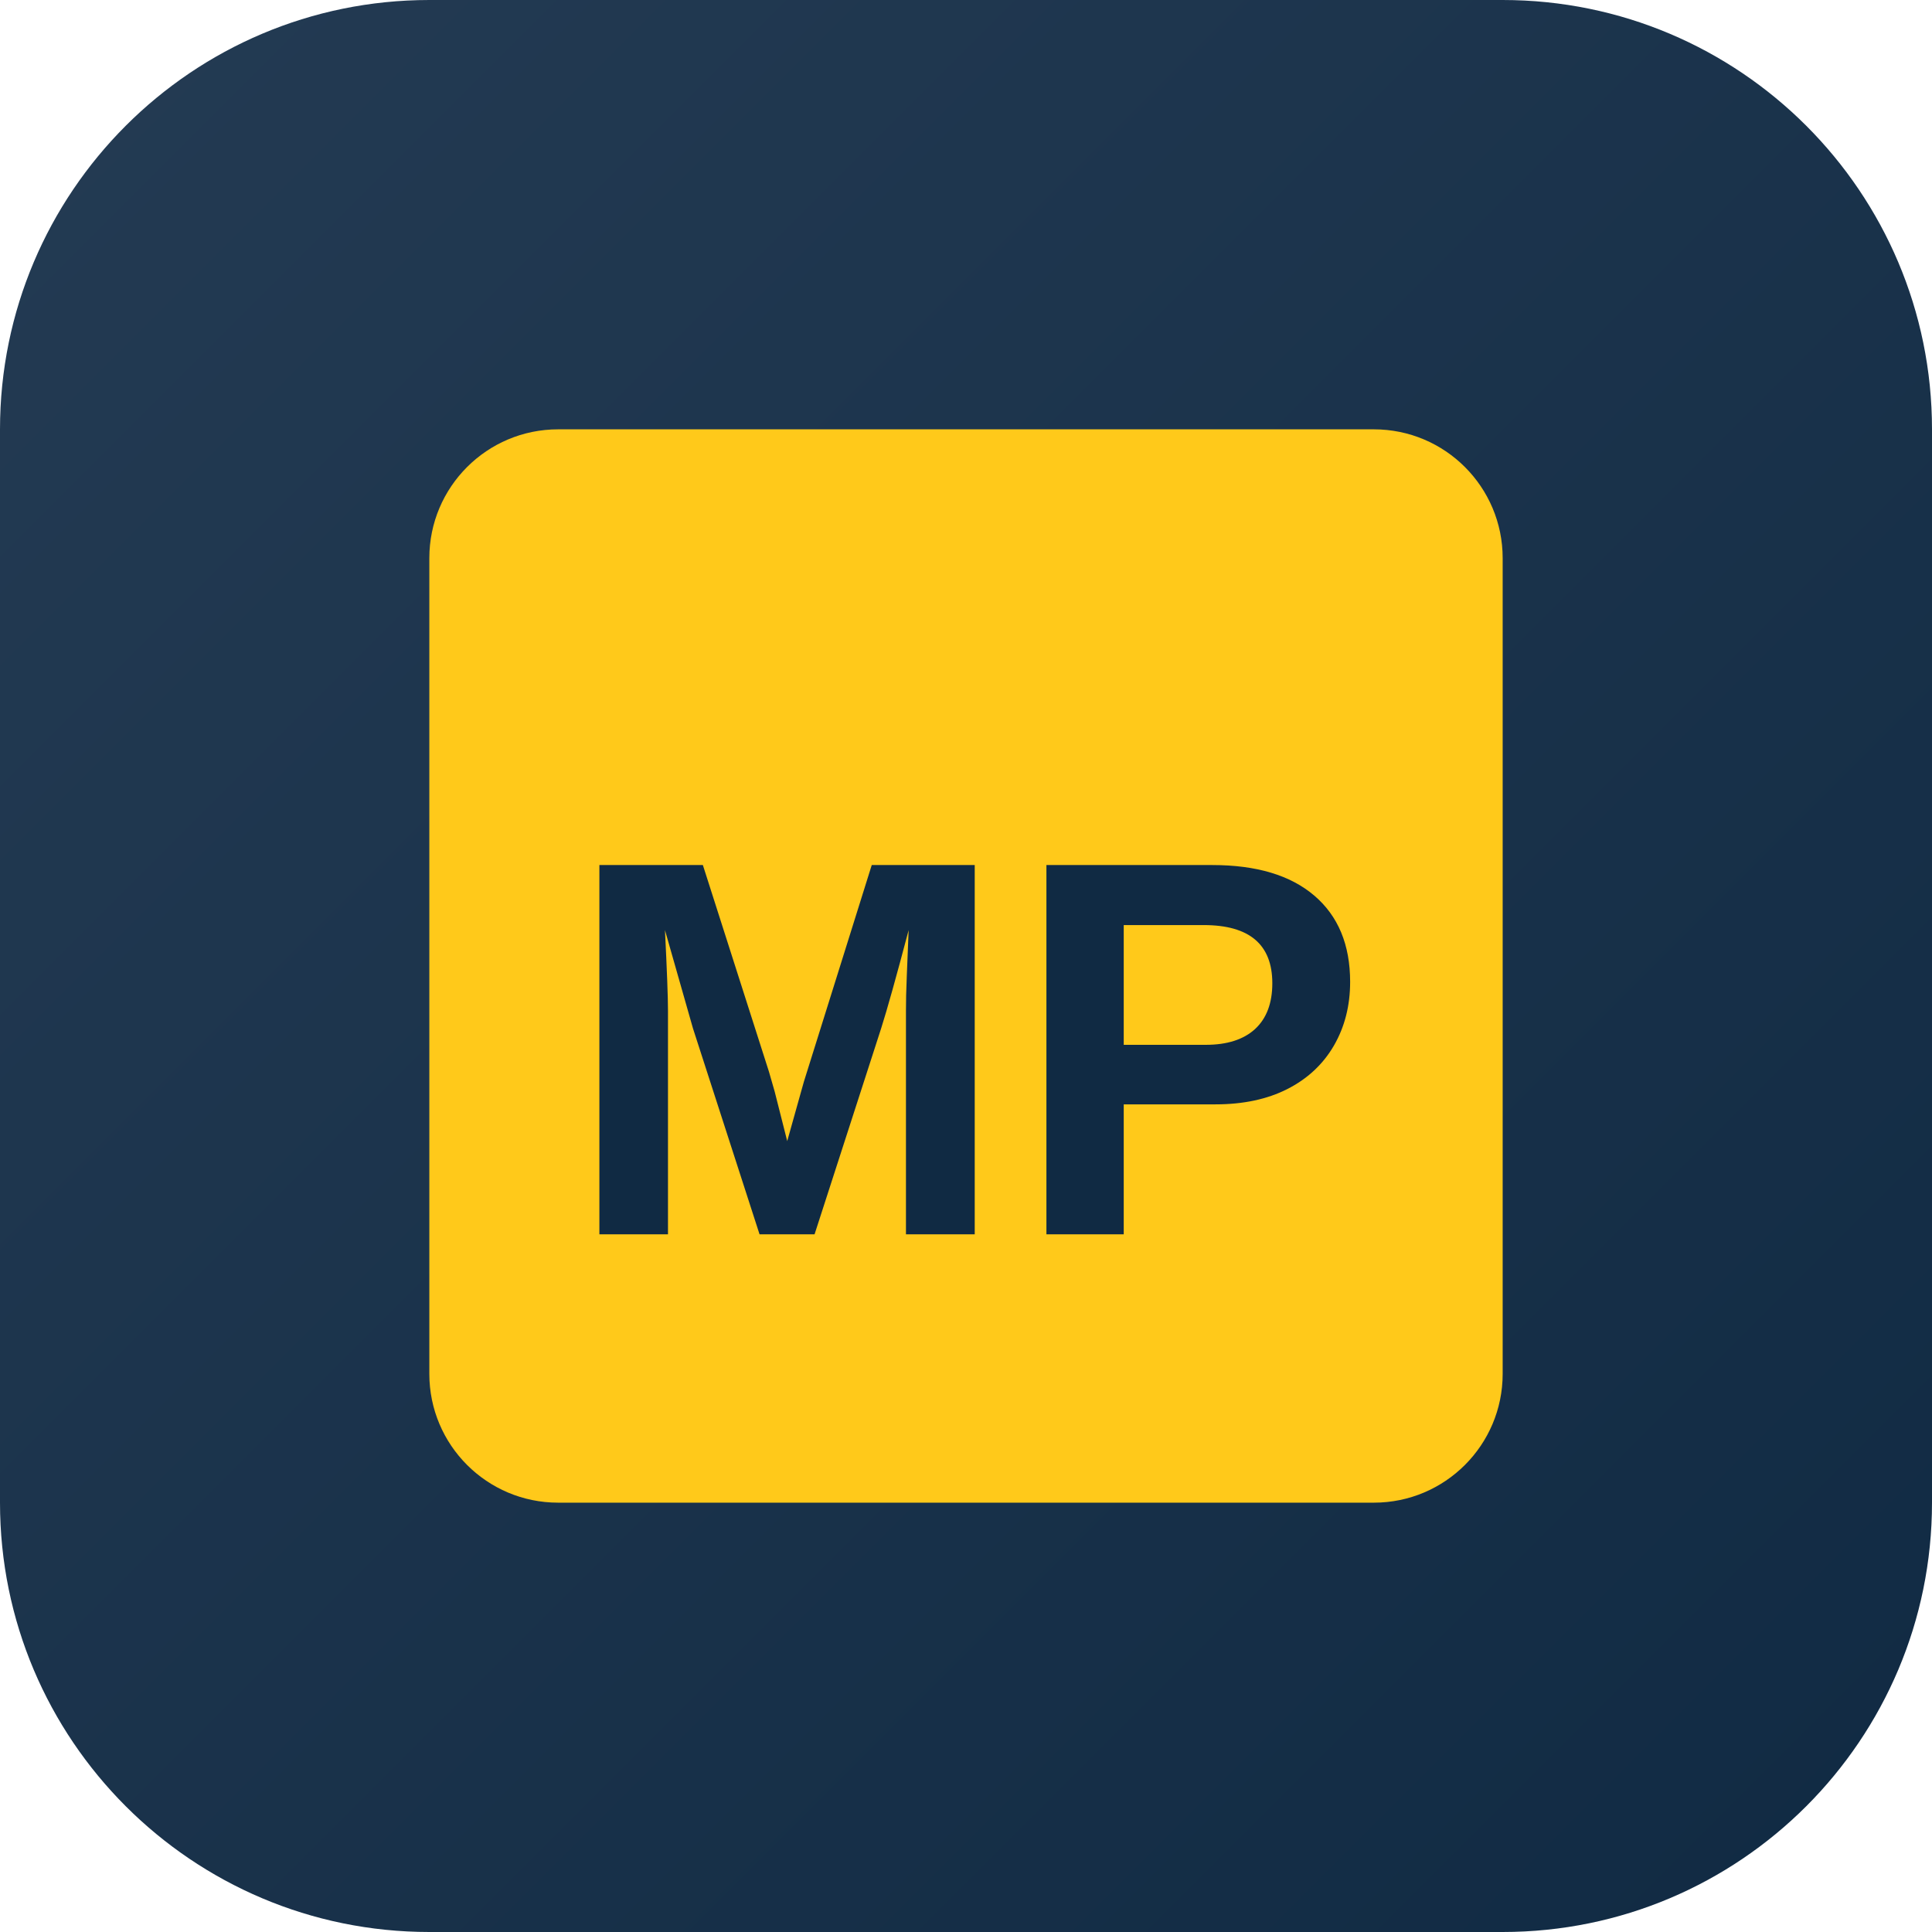
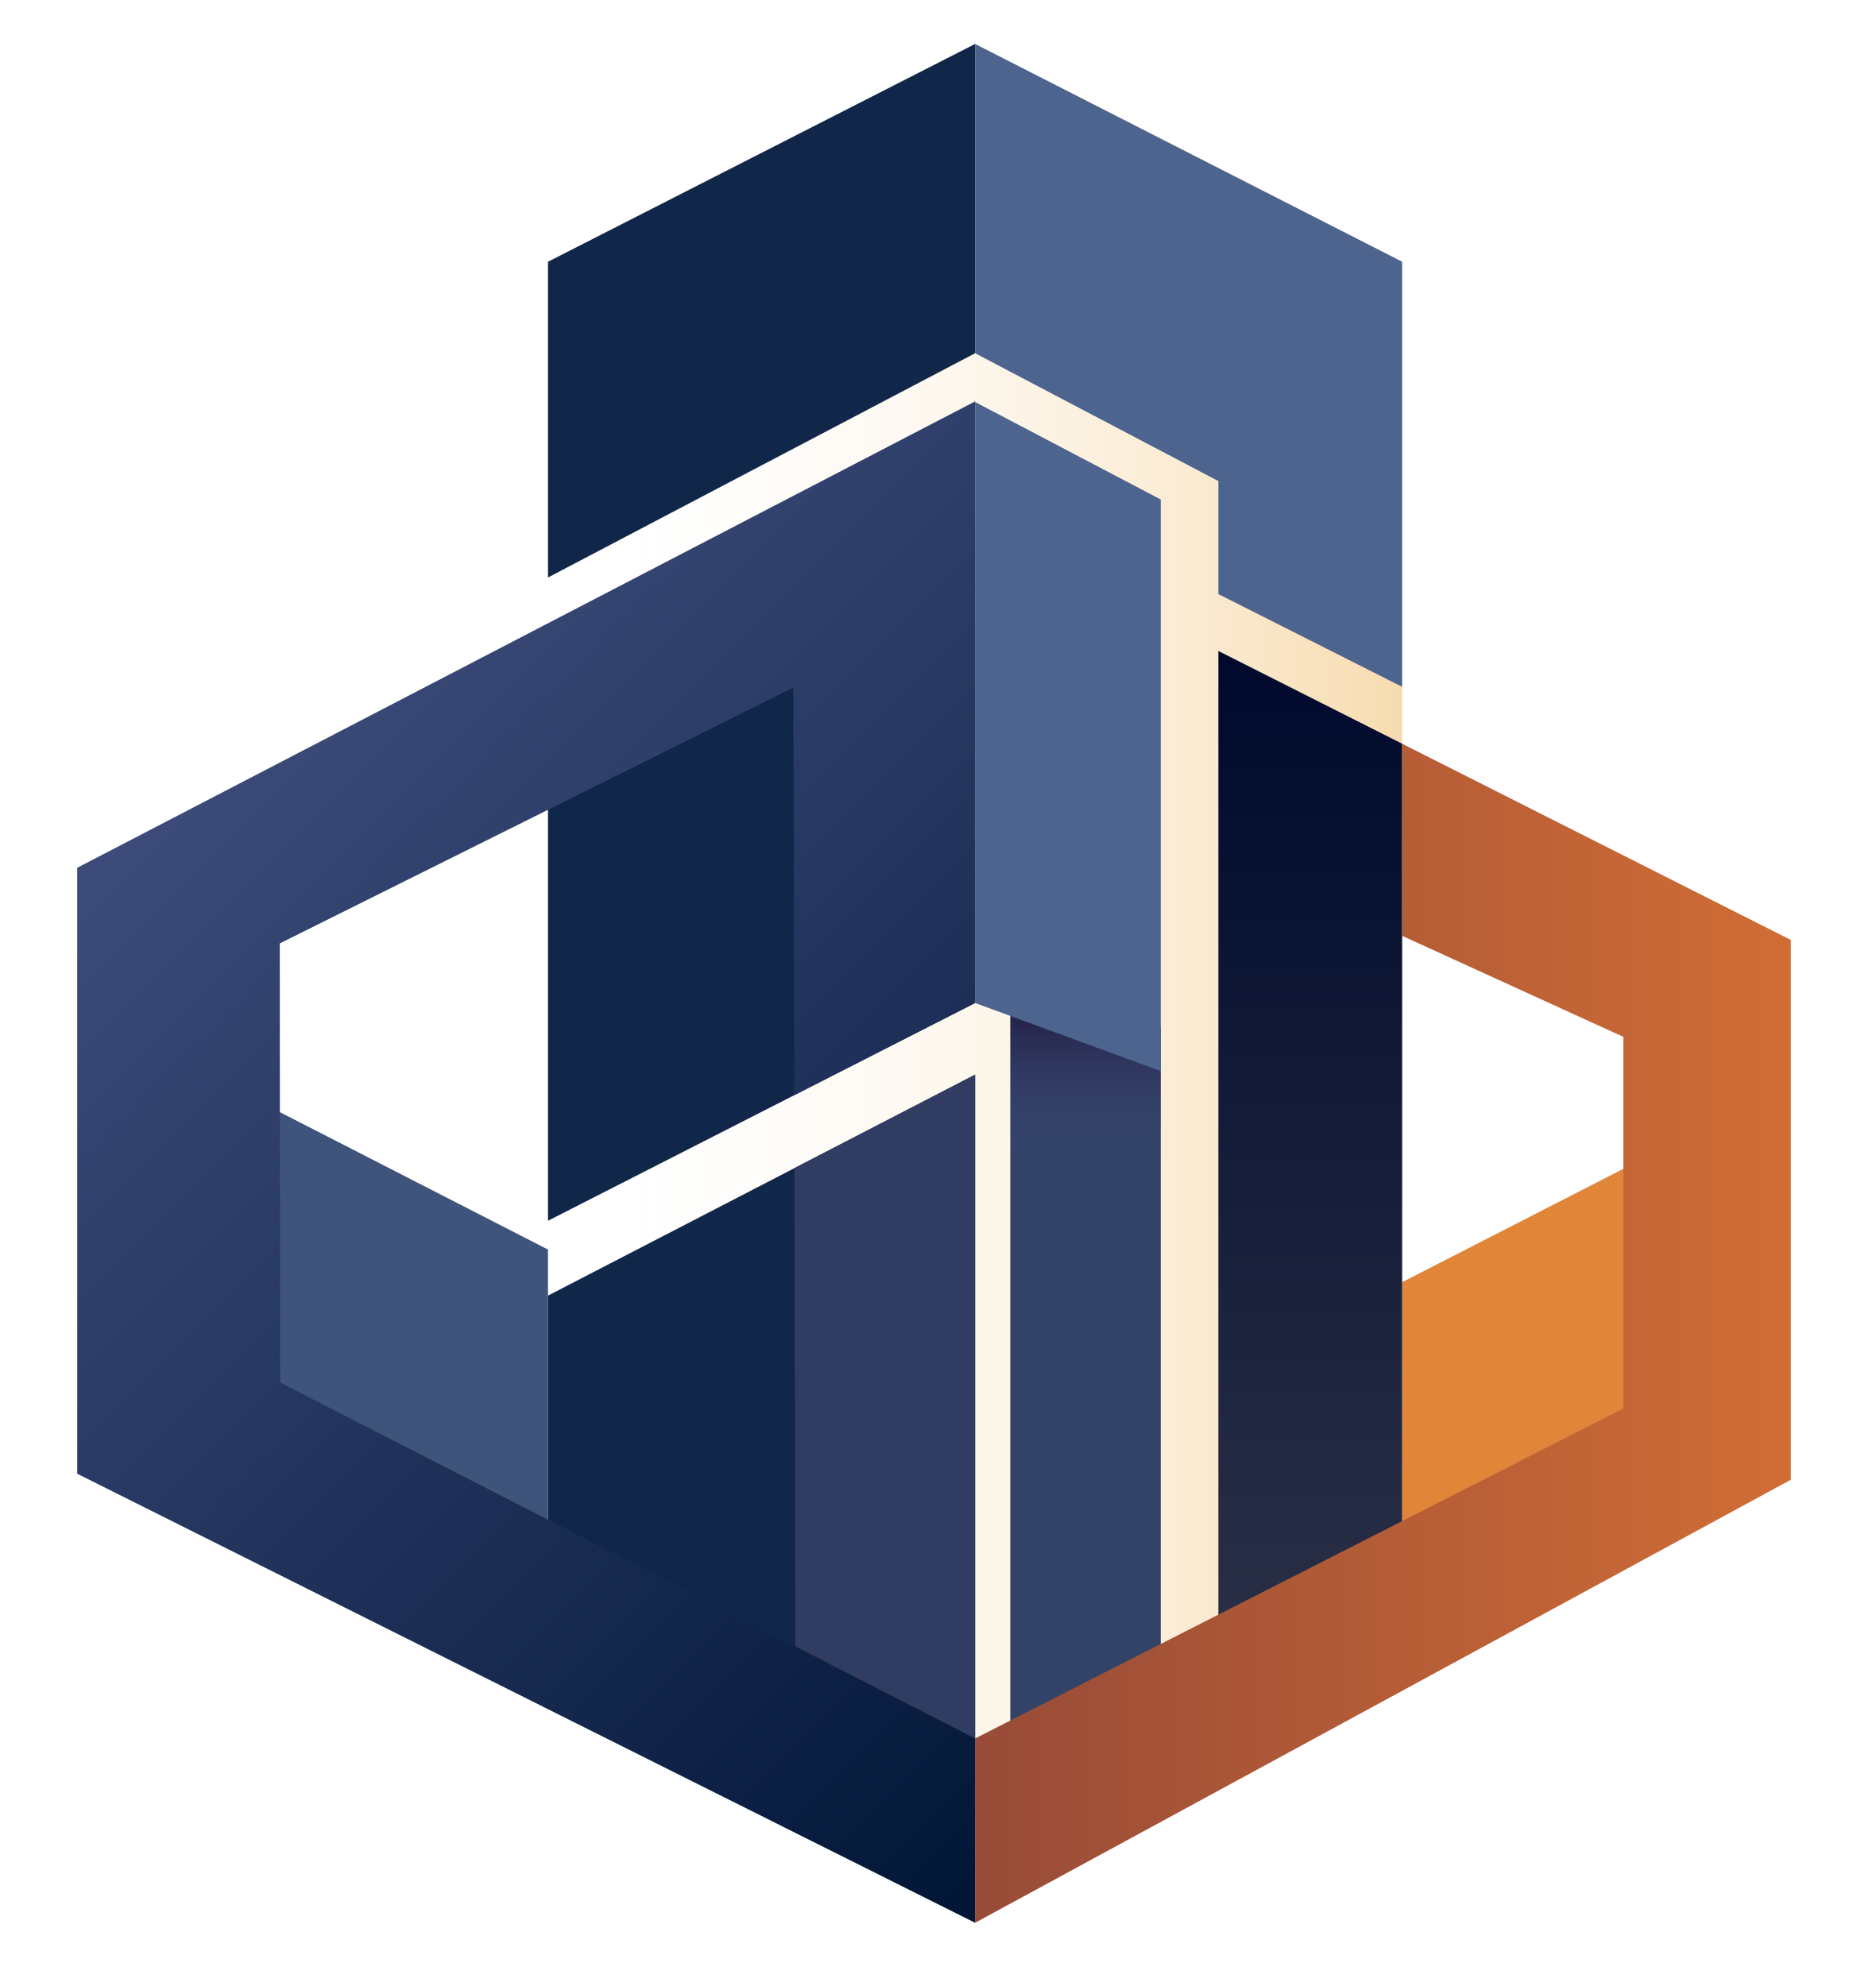
- <svg xmlns="http://www.w3.org/2000/svg" width="180" height="180" viewBox="0 0 180 180">
+ <svg xmlns="http://www.w3.org/2000/svg" id="Layer_1" version="1.1" viewBox="0 0 230.75 244.4">
  <defs>
-     <linearGradient id="appleGrad" x1="0%" y1="0%" x2="100%" y2="100%">
-       <stop offset="0%" style="stop-color:#243b53;stop-opacity:1" />
-       <stop offset="100%" style="stop-color:#102a43;stop-opacity:1" />
+     <style>
+       .st0 {
+         fill: none;
+       }
+ 
+       .st1 {
+         mask: url(#mask);
+       }
+ 
+       .st2 {
+         fill: #334368;
+       }
+ 
+       .st3 {
+         fill: #11274a;
+       }
+ 
+       .st4 {
+         fill: url(#linear-gradient2);
+       }
+ 
+       .st5 {
+         fill: url(#linear-gradient1);
+       }
+ 
+       .st6 {
+         fill: url(#linear-gradient3);
+       }
+ 
+       .st7 {
+         fill: url(#linear-gradient5);
+       }
+ 
+       .st8 {
+         fill: url(#linear-gradient4);
+       }
+ 
+       .st9 {
+         fill: #303c61;
+       }
+ 
+       .st10 {
+         fill: #3f547a;
+       }
+ 
+       .st11 {
+         fill: url(#linear-gradient);
+       }
+ 
+       .st12 {
+         clip-path: url(#clippath-1);
+       }
+ 
+       .st13 {
+         clip-path: url(#clippath-3);
+       }
+ 
+       .st14 {
+         clip-path: url(#clippath-4);
+       }
+ 
+       .st15 {
+         clip-path: url(#clippath-2);
+       }
+ 
+       .st16 {
+         fill: #e18538;
+       }
+ 
+       .st17 {
+         fill: #4d658e;
+       }
+ 
+       .st18 {
+         clip-path: url(#clippath);
+       }
+     </style>
+     <clipPath id="clippath">
+       <polygon class="st0" points="67.42 32.21 67.42 195.34 119.97 229.38 172.52 202.07 172.52 32.21 119.97 5.41 67.42 32.21" />
+     </clipPath>
+     <linearGradient id="linear-gradient" x1="-44.48" y1="263.81" x2="-43.48" y2="263.81" gradientTransform="translate(-4502.22 -27608.24) rotate(-180) scale(105.1 -105.1)" gradientUnits="userSpaceOnUse">
+       <stop offset="0" stop-color="#f7dbaf" />
+       <stop offset="1" stop-color="#fff" stop-opacity="0" />
+     </linearGradient>
+     <clipPath id="clippath-1">
+       <polygon class="st0" points="124.29 143.01 142.81 143.01 142.81 131.8 124.29 125.01 124.29 143.01" />
+     </clipPath>
+     <linearGradient id="linear-gradient1" x1="-44.48" y1="263.81" x2="-43.48" y2="263.81" gradientTransform="translate(4880.62 -657.38) rotate(-90) scale(17.99 -17.99)" gradientUnits="userSpaceOnUse">
+       <stop offset="0" stop-color="#000" />
+       <stop offset="1" stop-color="#fff" />
+       <stop offset="1" stop-color="#fff" />
+     </linearGradient>
+     <mask id="mask" x="124.29" y="125.01" width="18.52" height="18" maskUnits="userSpaceOnUse">
+       <rect class="st5" x="124.29" y="125.01" width="18.52" height="18" />
+     </mask>
+     <linearGradient id="linear-gradient2" x1="-44.48" y1="263.81" x2="-43.48" y2="263.81" gradientTransform="translate(4880.62 -657.38) rotate(-90) scale(17.99 -17.99)" gradientUnits="userSpaceOnUse">
+       <stop offset="0" stop-color="#3c4b79" />
+       <stop offset="1" stop-color="#242148" />
+       <stop offset="1" stop-color="#242148" />
+     </linearGradient>
+     <clipPath id="clippath-2">
+       <polygon class="st0" points="149.9 202.07 172.52 190.4 172.52 91.53 149.9 80.11 149.9 202.07" />
+     </clipPath>
+     <linearGradient id="linear-gradient3" x1="-44.48" y1="263.81" x2="-43.48" y2="263.81" gradientTransform="translate(-32011.69 5504.69) rotate(90) scale(121.96 -121.96)" gradientUnits="userSpaceOnUse">
+       <stop offset="0" stop-color="#00092c" />
+       <stop offset="1" stop-color="#292f45" />
+     </linearGradient>
+     <clipPath id="clippath-3">
+       <polygon class="st0" points="172.52 115.17 199.73 127.6 199.73 173.33 119.97 213.94 119.97 236.62 220.33 182.1 220.33 115.67 172.52 91.53 172.52 115.17" />
+     </clipPath>
+     <linearGradient id="linear-gradient4" x1="-44.48" y1="263.81" x2="-43.48" y2="263.81" gradientTransform="translate(-4243.64 -26311.5) rotate(-180) scale(100.36 -100.36)" gradientUnits="userSpaceOnUse">
+       <stop offset="0" stop-color="#d06d35" />
+       <stop offset="1" stop-color="#984b38" />
+     </linearGradient>
+     <clipPath id="clippath-4">
+       <polygon class="st0" points="9.5 106.79 9.5 181.36 119.97 236.62 119.97 213.94 34.46 170.13 34.42 116.1 97.61 84.61 97.72 134.77 119.97 123.43 119.97 49.4 9.5 106.79" />
+     </clipPath>
+     <linearGradient id="linear-gradient5" x1="-44.48" y1="263.69" x2="-43.48" y2="263.69" gradientTransform="translate(-44739.91 7636.02) rotate(90) scale(169.91 -169.91)" gradientUnits="userSpaceOnUse">
+       <stop offset="0" stop-color="#3c4b79" />
+       <stop offset="1" stop-color="#011637" />
    </linearGradient>
  </defs>
-   <rect width="180" height="180" rx="40" fill="url(#appleGrad)" />
-   <rect x="40" y="40" width="100" height="100" rx="12" fill="#ffc91a" />
-   <text x="90" y="115" font-family="Arial, sans-serif" font-size="50" font-weight="bold" fill="#102a43" text-anchor="middle">MP</text>
+   <g class="st18">
+     <rect class="st11" x="67.42" y="5.41" width="105.1" height="223.97" />
+   </g>
+   <polygon class="st2" points="124.3 119.33 124.3 215.64 142.81 206.67 142.81 126.42 124.3 119.33" />
+   <g class="st12">
+     <g class="st1">
+       <rect class="st4" x="124.29" y="125.01" width="18.52" height="18" />
+     </g>
+   </g>
+   <g>
+     <polygon class="st10" points="32.44 181.32 32.48 135.86 67.42 153.77 67.42 198.06 32.44 181.32" />
+     <polygon class="st16" points="207.5 185.33 207.45 139.88 172.52 157.78 172.52 202.07 207.5 185.33" />
+     <polygon class="st3" points="119.97 65.04 67.42 91.84 67.42 150.23 119.97 123.43 119.97 65.04" />
+     <polygon class="st3" points="119.97 132.25 67.42 159.44 67.42 198.06 119.97 223.85 119.97 132.25" />
+     <polygon class="st3" points="119.97 5.41 67.42 32.21 67.42 71.07 119.97 43.47 119.97 5.41" />
+     <polygon class="st17" points="119.97 5.41 172.51 32.21 172.51 84.52 149.9 73.11 149.9 59.2 119.97 43.47 119.97 5.41" />
+   </g>
+   <g class="st15">
+     <rect class="st6" x="149.9" y="80.11" width="22.61" height="121.96" />
+   </g>
+   <polygon class="st17" points="142.81 131.8 142.81 61.47 119.97 49.47 119.97 123.43 142.81 131.8" />
+   <g class="st13">
+     <rect class="st8" x="119.97" y="91.53" width="100.36" height="145.09" />
+   </g>
+   <g class="st14">
+     <rect class="st7" x="-40.51" y="37.76" width="210.5" height="210.5" transform="translate(-82.16 87.66) rotate(-45)" />
+   </g>
+   <polygon class="st9" points="119.97 213.94 119.97 132.25 97.74 143.75 97.87 202.62 119.97 213.94" />
</svg>
